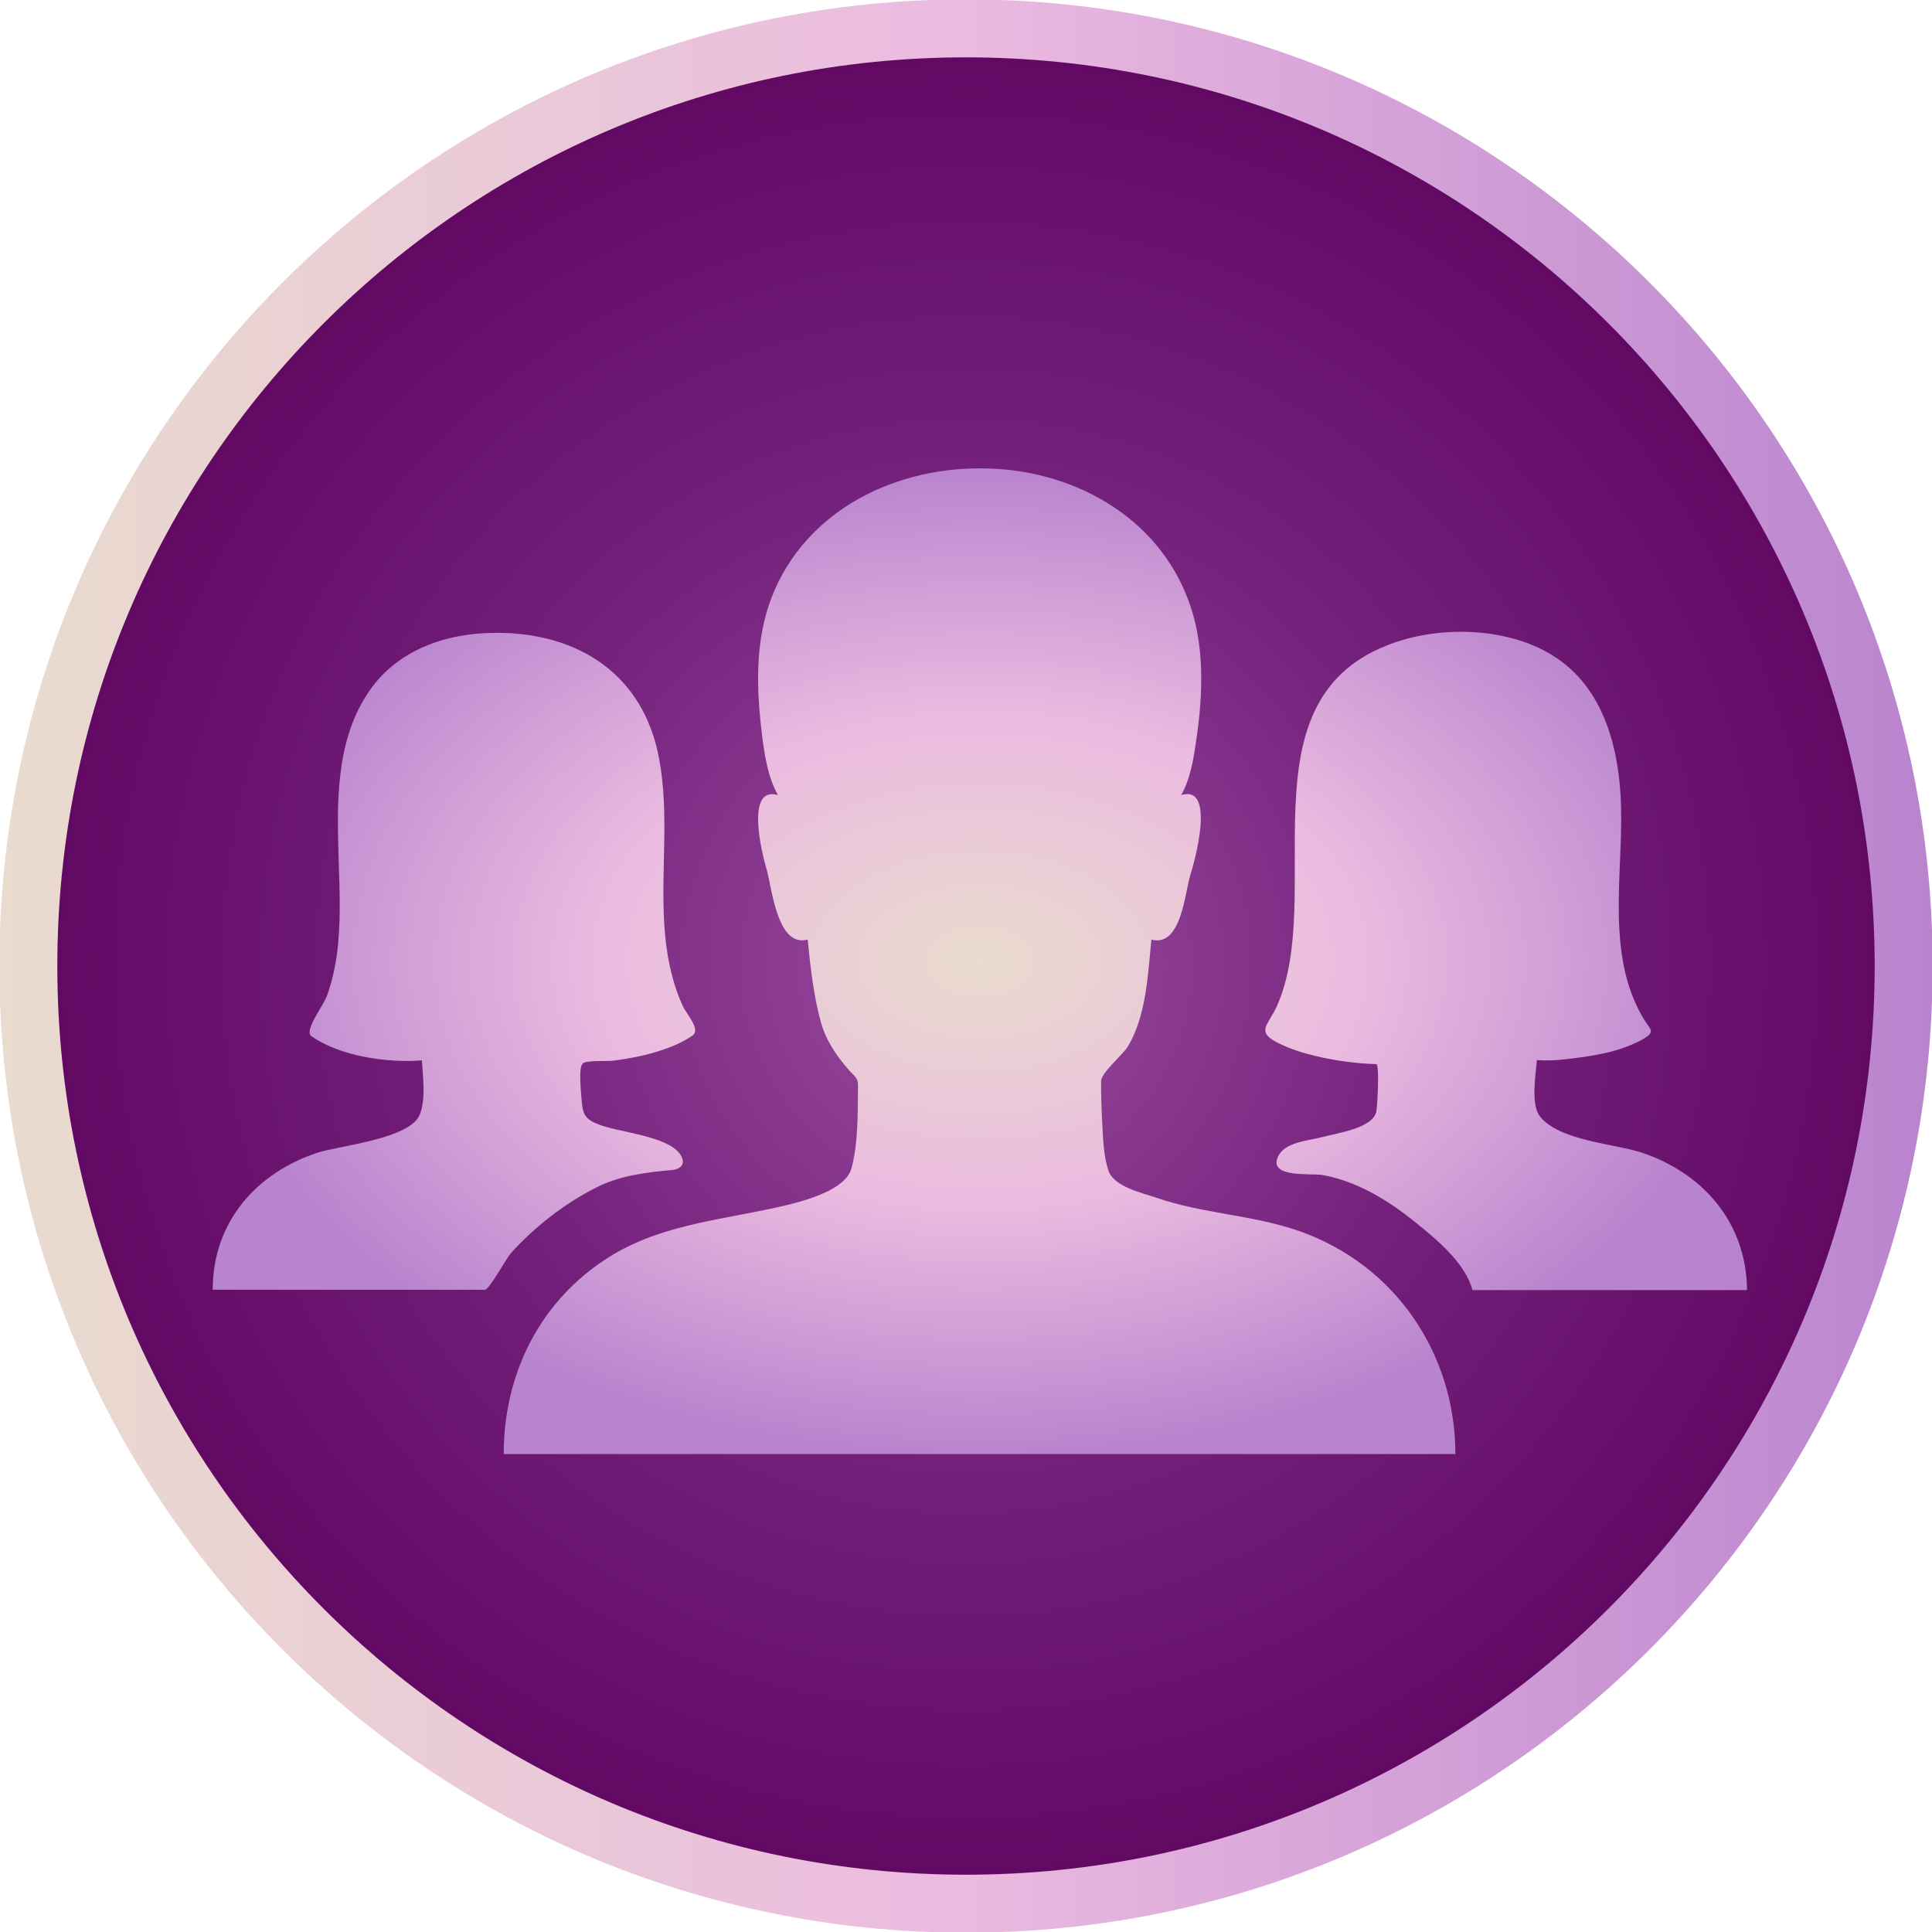
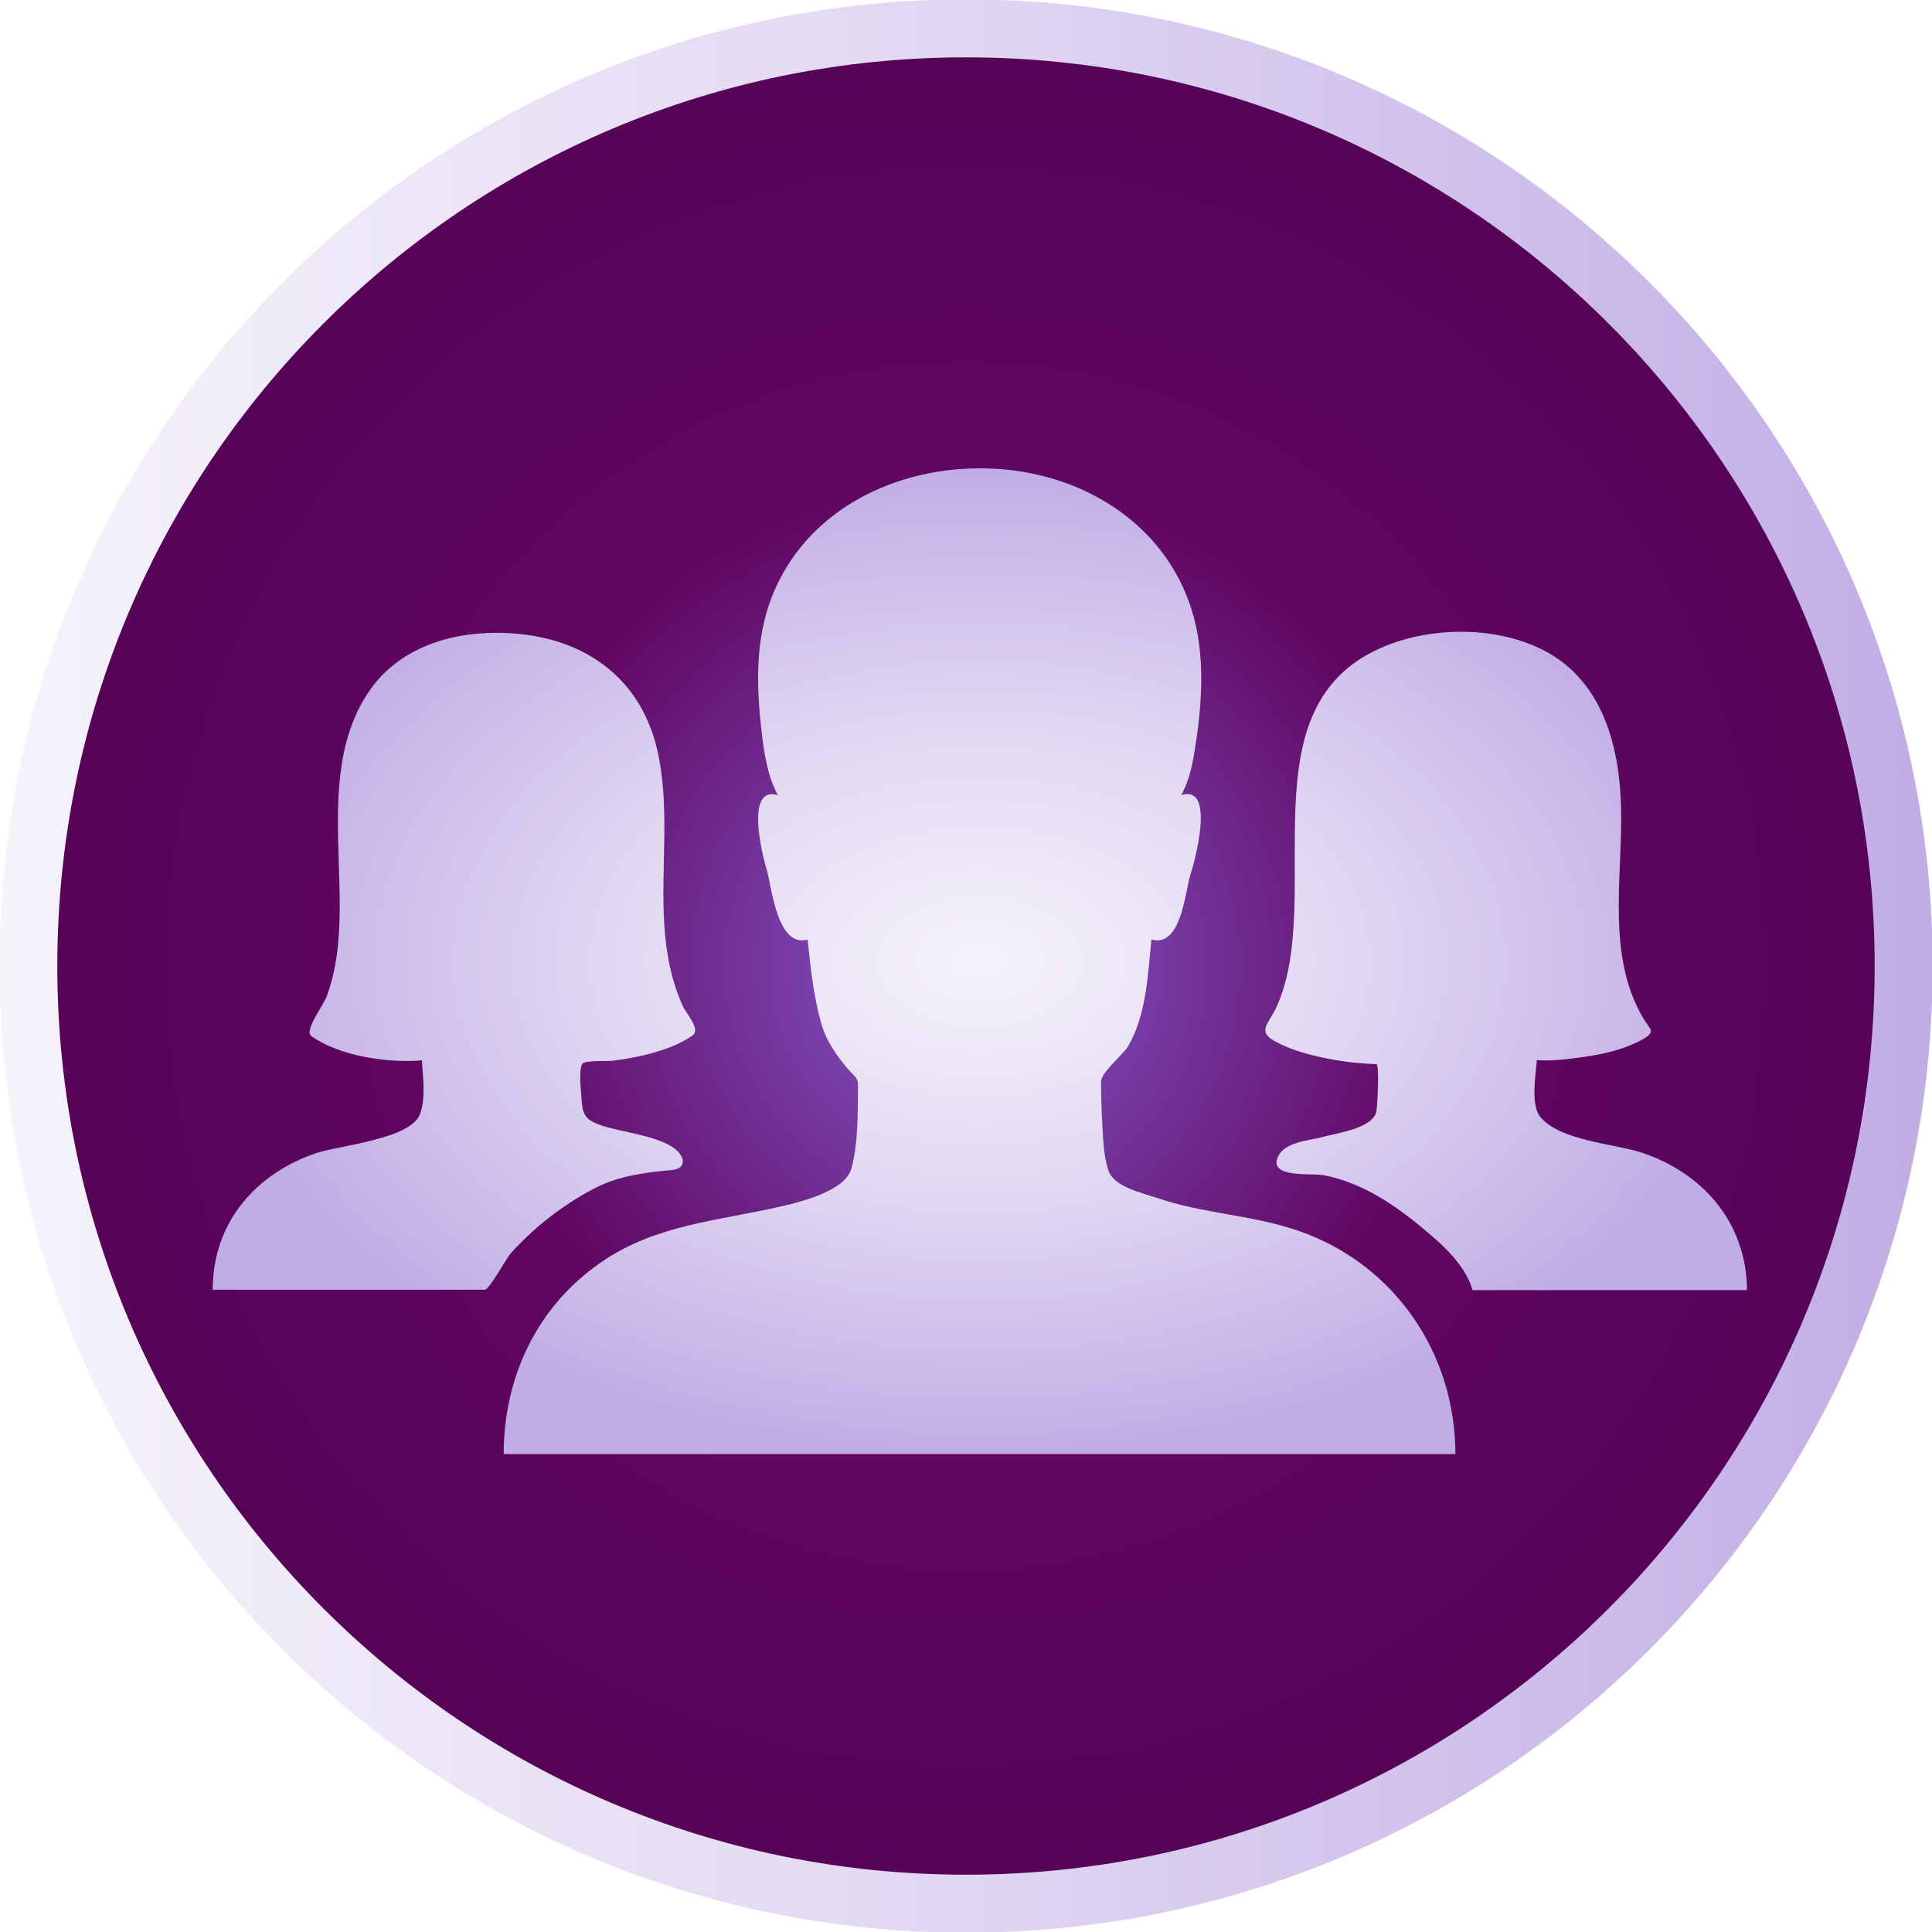
<svg xmlns="http://www.w3.org/2000/svg" xmlns:xlink="http://www.w3.org/1999/xlink" width="50" height="50" id="svg2" version="1.1">
  <defs id="defs4">
    <linearGradient id="linearGradient3764">
-       <stop style="stop-color:#e9dbce;stop-opacity:1;" offset="0" id="stop3766" />
-       <stop id="stop3772" offset="0.5" style="stop-color:#ebbae0;stop-opacity:1;" />
-       <stop style="stop-color:#b984ce;stop-opacity:1;" offset="1" id="stop3768" />
+       <stop style="stop-color:#f6f3fb;stop-opacity:1;" offset="0" id="stop3766" />
+       <stop id="stop3772" offset="0.5" style="stop-color:#e0d6f2;stop-opacity:1;" />
+       <stop style="stop-color:#c1ade5;stop-opacity:1;" offset="1" id="stop3768" />
    </linearGradient>
    <linearGradient id="linearGradient3752">
-       <stop style="stop-color:#9b4ba0;stop-opacity:1;" offset="0" id="stop3754" />
-       <stop id="stop3760" offset="0.5" style="stop-color:#73217b;stop-opacity:1;" />
-       <stop style="stop-color:#600661;stop-opacity:1;" offset="1" id="stop3756" />
+       <stop style="stop-color:#845bcb;stop-opacity:1;" offset="0" id="stop3754" />
+       <stop id="stop3760" offset="0.5" style="stop-color:#600661;stop-opacity:1;" />
+       <stop style="stop-color:#560357;stop-opacity:1;" offset="1" id="stop3756" />
    </linearGradient>
    <radialGradient xlink:href="#linearGradient3752" id="radialGradient3758" cx="52.654" cy="50.124" fx="52.654" fy="50.124" r="48.294" gradientUnits="userSpaceOnUse" />
    <linearGradient xlink:href="#linearGradient3764" id="linearGradient3782" x1="4.361" y1="50.124" x2="100.948" y2="50.124" gradientUnits="userSpaceOnUse" />
    <radialGradient xlink:href="#linearGradient3764" id="radialGradient3859" cx="25.676" cy="1025.562" fx="25.676" fy="1025.562" r="15.788" gradientTransform="matrix(1,0,0,0.9589468,0,42.10257)" gradientUnits="userSpaceOnUse" />
    <radialGradient xlink:href="#linearGradient3764" id="radialGradient3912" cx="256.1" cy="256.028" fx="256.1" fy="256.028" r="224.1" gradientTransform="matrix(1,0,0,0.6424462,0,91.54373)" gradientUnits="userSpaceOnUse" />
  </defs>
  <g id="layer1" transform="translate(0,-1002.362)">
    <path style="fill:url(#radialGradient3758);fill-opacity:1;fill-rule:nonzero;stroke:url(#linearGradient3782);stroke-width:2.896;stroke-linecap:square;stroke-linejoin:miter;stroke-miterlimit:4;stroke-opacity:1;stroke-dasharray:none;stroke-dashoffset:0" id="path2985" d="m 99.5,50.124 c 0,25.872 -20.974,46.846 -46.846,46.846 -25.872,0 -46.846,-20.974 -46.846,-46.846 0,-25.872 20.974,-46.846 46.846,-46.846 25.872,0 46.846,20.974 46.846,46.846 z" transform="matrix(0.5180091,0,0,0.5180091,-2.275356,1001.398)" />
    <g id="g3769" transform="matrix(0.08859556,0,0,0.08859556,2.669942,1004.555)" style="fill:url(#radialGradient3912);fill-opacity:1.0">
      <path id="path3771" d="m 349.2,334.8 c 11.3,3.9 -11.2,-3.9 0,0 l 0,0 z" style="fill:url(#radialGradient3912);fill-opacity:1.0" />
      <path id="path3773" d="m 349.2,334.8 c -13.5,-4.7 -28.1,-5 -41.6,-9.7 -4.1,-1.4 -12.2,-3.1 -13.9,-7.8 -1.6,-4.6 -1.6,-10 -1.9,-14.8 -0.2,-3.8 -0.3,-7.6 -0.3,-11.4 0,-2.5 6.4,-7.8 7.8,-10.1 5.4,-9 5.9,-21.1 6.9,-31.3 8.7,2.4 9.8,-13.7 11.3,-18.6 1.1,-3.4 7.8,-26.8 -2.6,-23.6 2.5,-4.4 3.5,-9.8 4.2,-14.7 2,-12.8 2.8,-26.8 -1.1,-39.3 -8.1,-26 -33,-40.6 -59.3,-41.4 -26.7,-0.9 -53.5,11.9 -63.5,37.8 -4.8,12.6 -4.4,26.3 -2.8,39.5 0.7,6 1.7,12.7 4.7,18.1 -9.7,-2.9 -4.5,17.7 -3.4,21.3 1.6,5.1 3,23.4 12.1,20.9 0.8,8.1 1.7,16.4 3.9,24.3 1.5,5.3 4.6,9.8 8.2,13.9 1.8,2 2.7,2.2 2.6,4.8 -0.1,7.8 0.1,16.2 -1.9,23.8 -2,7.6 -18.7,10.8 -25.4,12.2 -18,3.7 -34.6,5.4 -49.6,16.6 -17.5,12.9 -26.6,33 -26.6,54.7 83.3,0 166.6,0 249.9,0 9.4,0 18.7,0 28.1,0 0,-29.5 -17.8,-55.5 -45.8,-65.2 z" style="fill:url(#radialGradient3912);fill-opacity:1.0" />
      <path id="path3775" d="m 143.3,322.5 c 0.6,-0.3 1.2,-0.6 1.6,-0.8 -0.3,0.1 -0.6,0.3 -0.8,0.4 -0.3,0.1 -0.5,0.2 -0.8,0.4 z" style="fill:url(#radialGradient3912);fill-opacity:1.0" />
      <path id="path3777" d="m 143.3,322.5 c -3.4,1.7 -7.5,3.8 0.8,-0.4 3,-1.5 2.4,-1.2 0.8,-0.4 6.8,-3.2 14.1,-4 21.4,-4.7 2.8,-0.3 4.1,-2.2 2,-4.9 -4,-5.1 -17.8,-6.1 -23.6,-8.4 -3.6,-1.4 -4.6,-2.7 -4.9,-6.7 -0.1,-1.8 -1.1,-9.8 0.3,-11.1 1,-1 7.3,-0.6 8.7,-0.8 5.7,-0.7 11.5,-1.9 16.9,-4 2.3,-0.9 4.5,-2 6.5,-3.4 2.4,-1.8 -1.8,-6.2 -2.9,-8.6 -3.4,-7.5 -4.9,-15.7 -5.4,-23.9 -1,-16.1 1.5,-32.3 -1.5,-48.3 -4.5,-24.5 -23.4,-36.8 -47.5,-36.8 -14.9,0 -29.6,5.1 -37.9,18.1 -9.2,14.3 -8.7,32.1 -8.2,48.4 0.3,9.3 0.7,18.7 -0.6,28 -0.6,4 -1.5,7.9 -2.9,11.7 -1.1,2.9 -6.7,10.1 -4.5,11.6 8.3,5.9 22.3,7.9 32.3,7.1 0.3,4.9 1.2,11.2 -0.6,15.8 -2.8,7.2 -23.7,9.1 -30,11.2 C 45,317.8 32,332 32,352 c 18.3,0 36.5,0 54.8,0 8.2,0 16.4,0 24.7,0 1.3,0 6.3,-9.3 7.7,-10.8 6.8,-7.5 15.1,-14 24.1,-18.7 z" style="fill:url(#radialGradient3912);fill-opacity:1.0" />
      <path id="path3779" d="m 449.3,311.9 c -8.1,-2.6 -23.7,-3.4 -29.5,-10.4 -2.9,-3.5 -1.3,-12.4 -1,-16.6 4.4,0.4 9.2,-0.3 13.7,-0.9 4.1,-0.6 8.1,-1.4 12,-2.8 1.8,-0.7 3.6,-1.4 5.3,-2.4 3.9,-2.3 2.1,-2.7 0.1,-6.1 -10.9,-18.3 -6,-41.5 -6.5,-61.6 -0.4,-16.7 -4.8,-35 -20,-44.4 -13.7,-8.5 -34,-8.8 -48.7,-2.8 -42.4,17 -17.4,73.2 -31.9,105.4 -2.5,5.4 -6.1,7.3 0.2,10.5 3.5,1.8 7.3,3 11.1,3.9 5.8,1.4 11.8,2.2 17.8,2.4 1,0 0.3,12.6 0,13.9 -1.1,4.9 -11.8,6.3 -15.8,7.4 -4.1,1.1 -10.9,1.4 -12.9,5.7 -3,6.4 9.9,4.8 13.1,5.4 10.3,1.9 19.4,7.6 27.4,14.1 6,4.9 14.1,11.5 16.3,19.5 26.7,0 53.5,0 80.2,0 C 480,332 466.9,317.7 449.3,311.9 z" style="fill:url(#radialGradient3912);fill-opacity:1.0" />
    </g>
  </g>
</svg>
